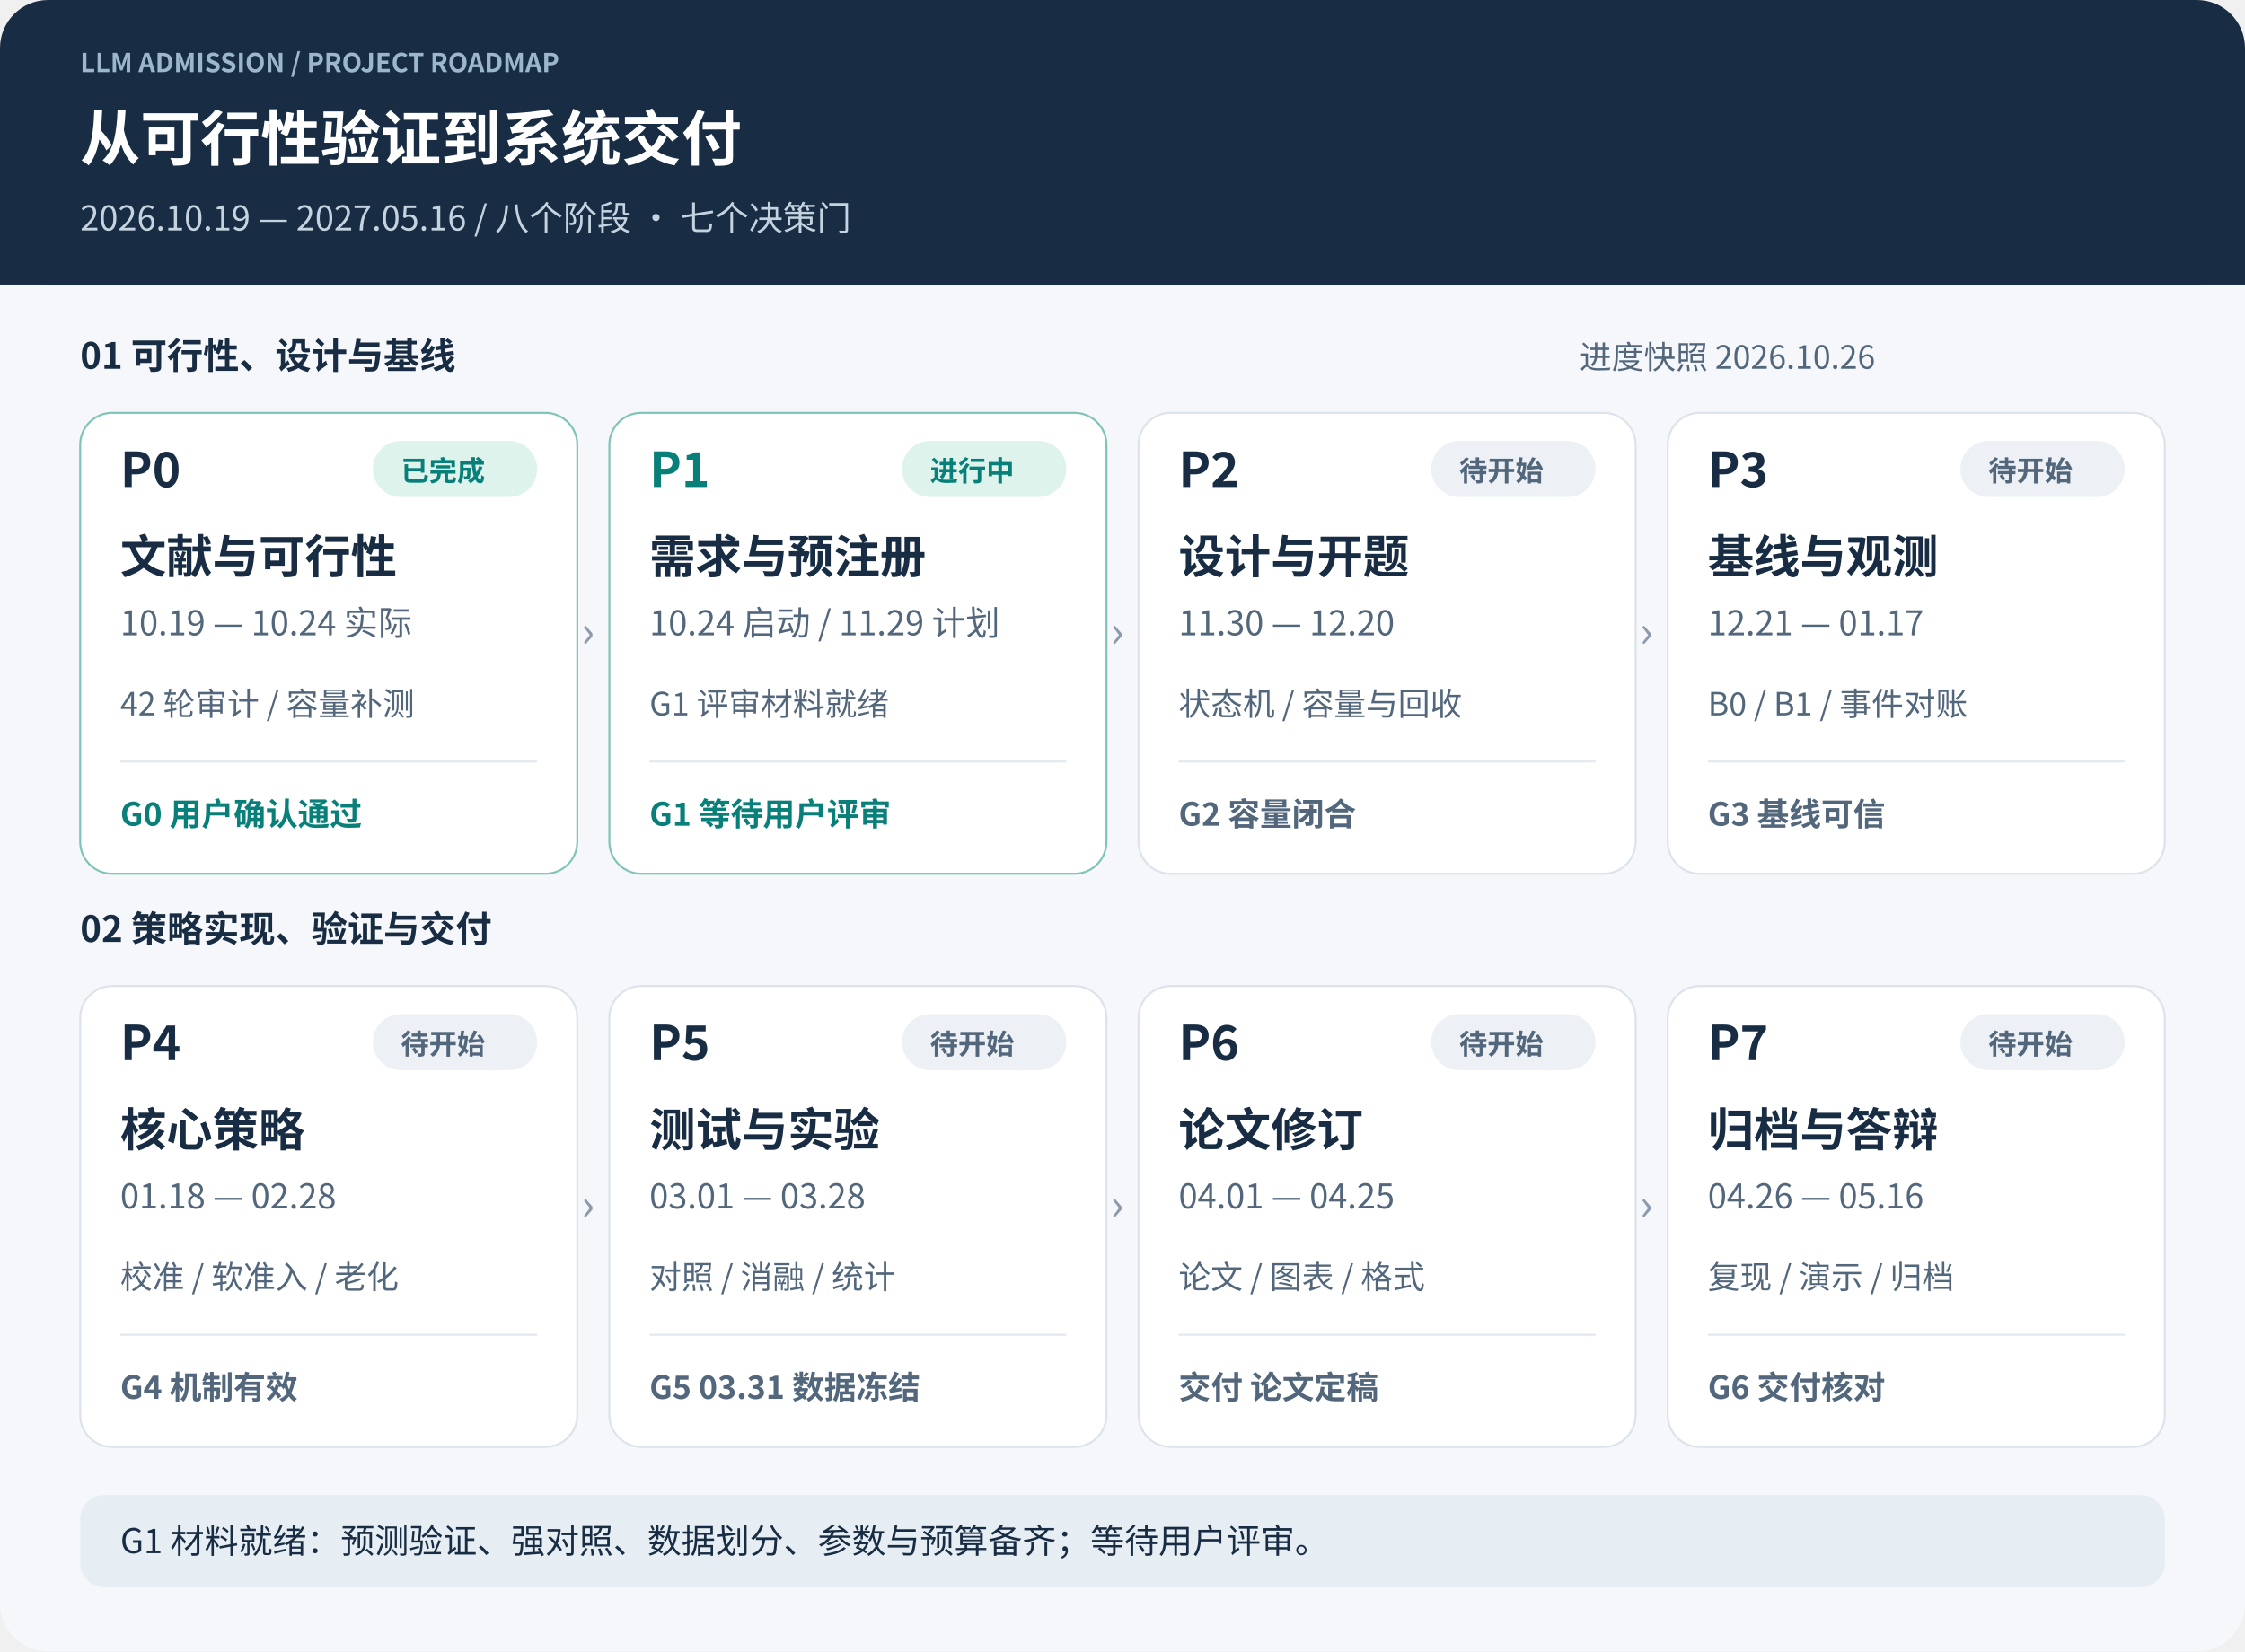
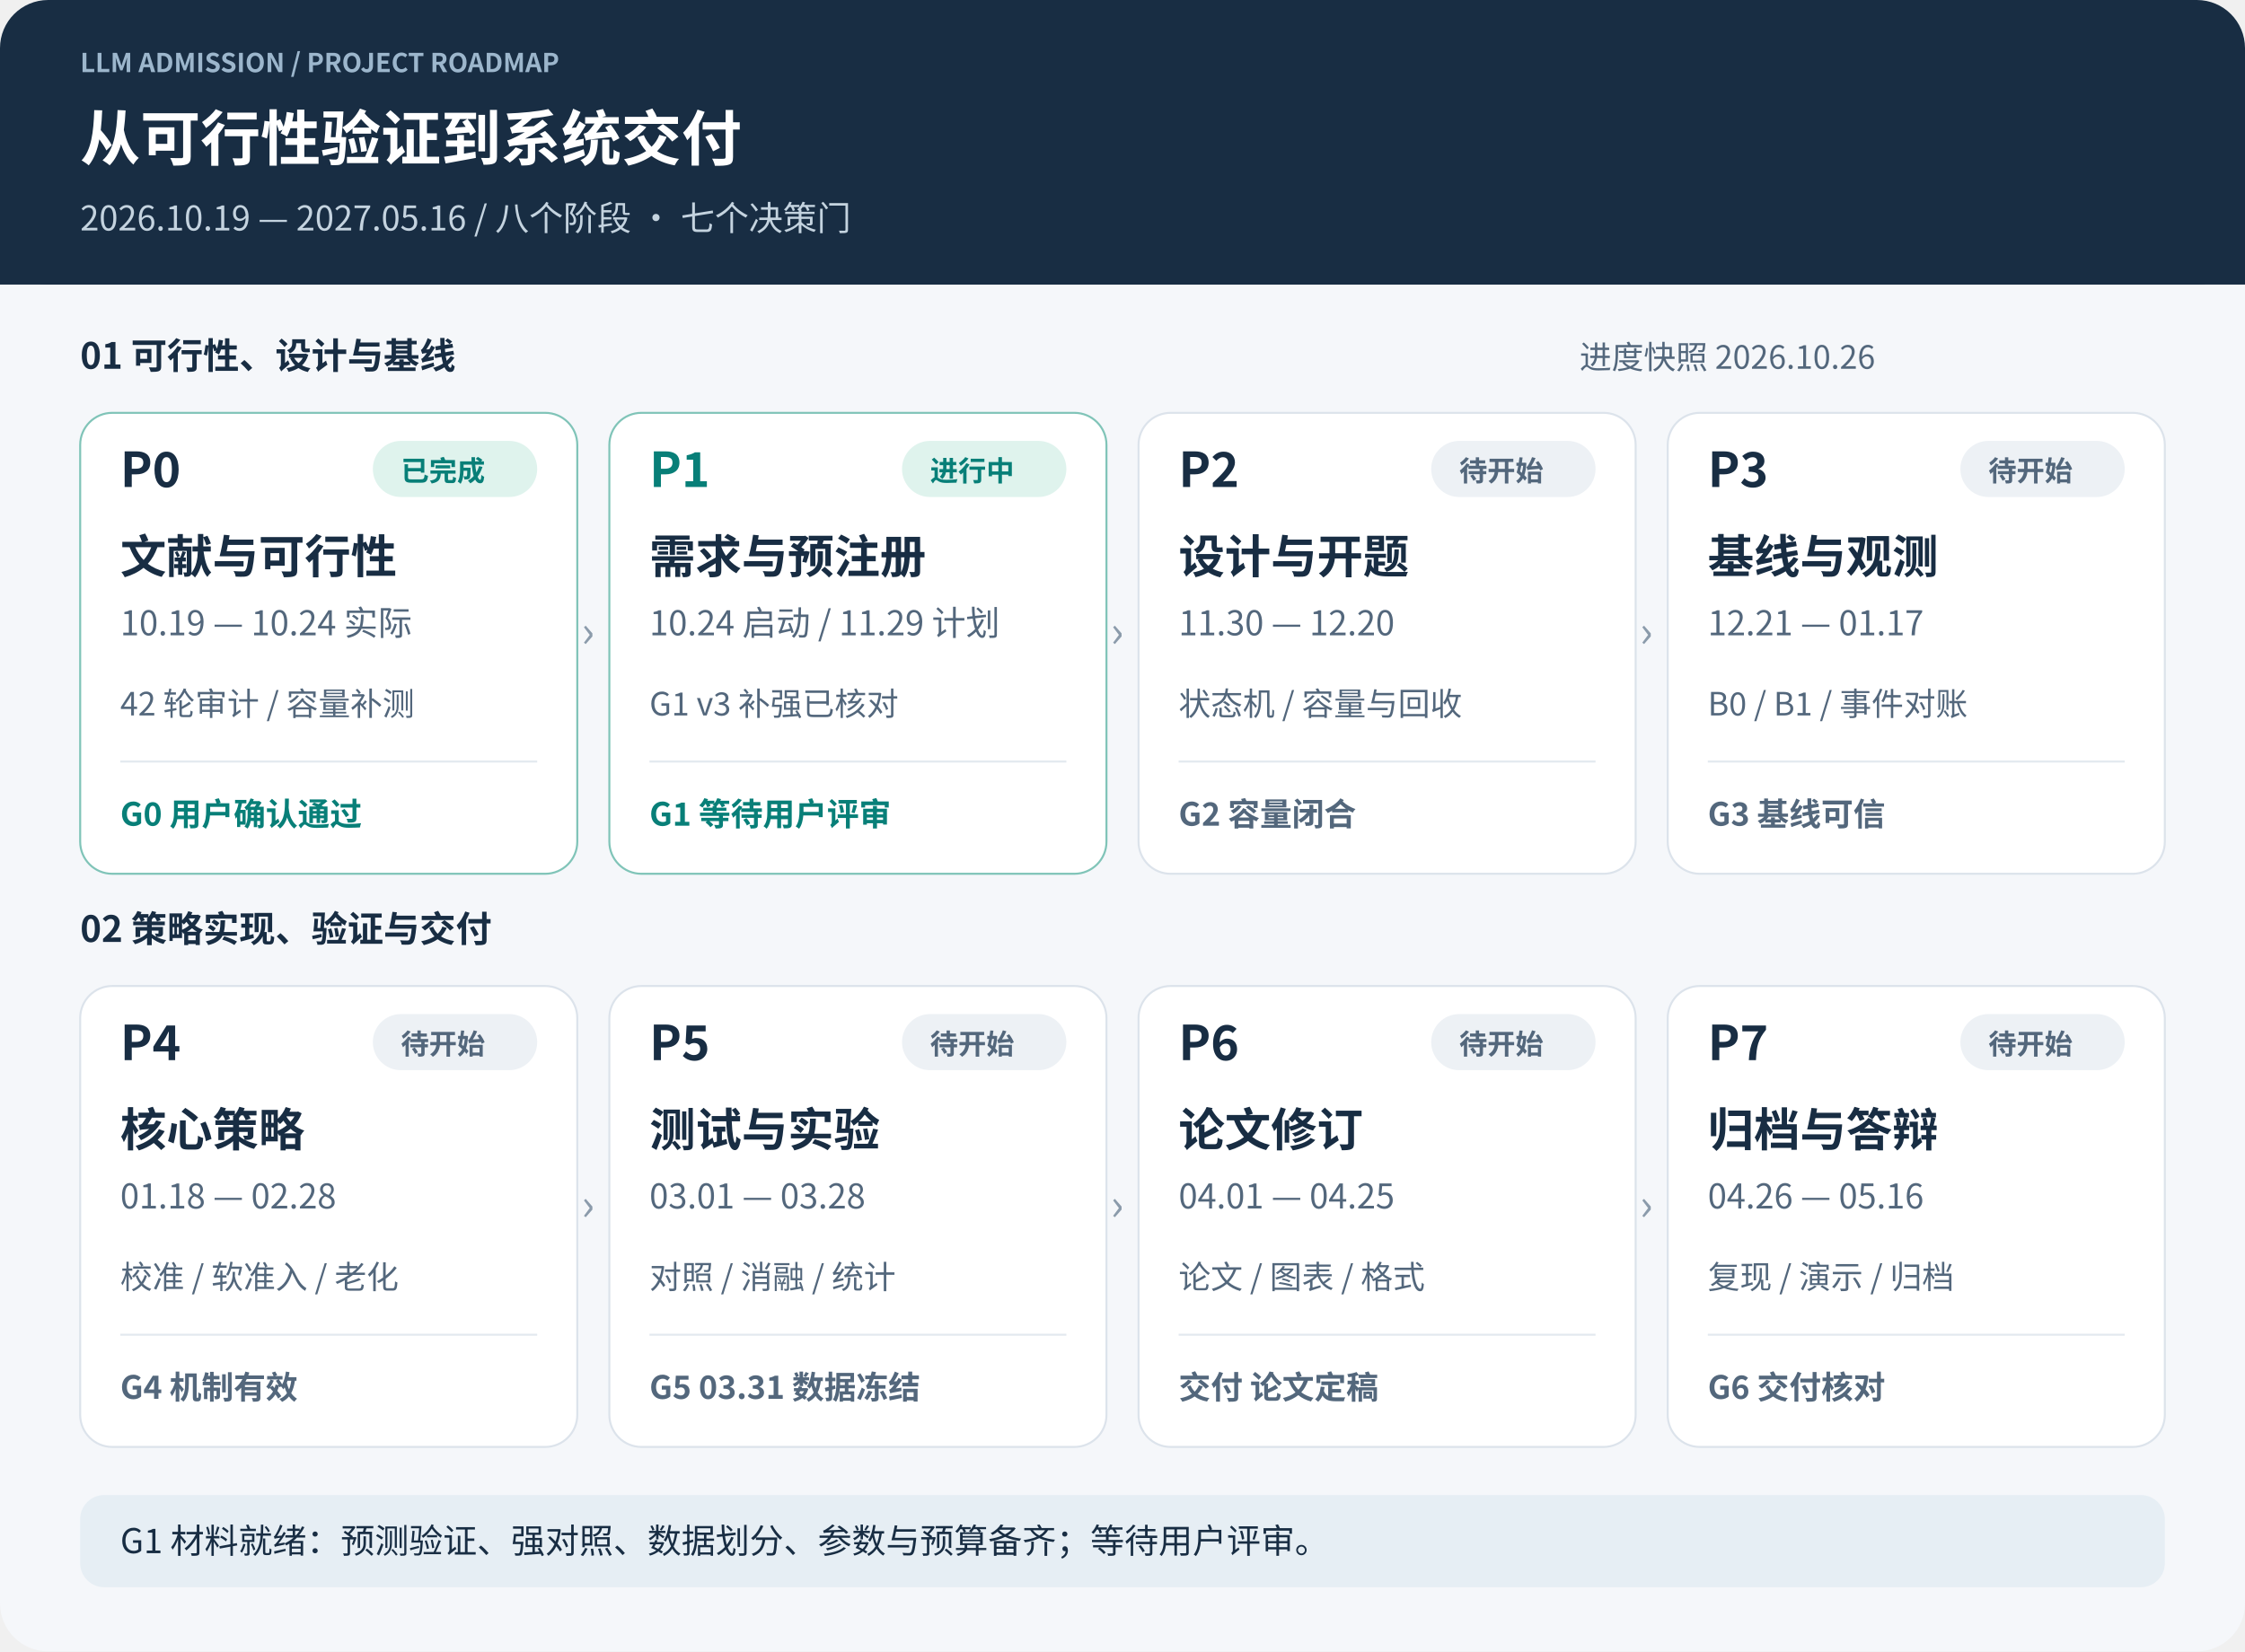
<svg xmlns="http://www.w3.org/2000/svg" width="1120" height="824" viewBox="0 0 1120 824" role="img" aria-labelledby="title desc">
  <g font-family="Segoe UI, PingFang SC, Microsoft YaHei, Noto Sans CJK SC, sans-serif">
    <rect x="0" y="0" width="1120" height="824" rx="24" fill="#f5f7fa" stroke="none" />
    <rect x="0" y="0" width="1120" height="142" rx="24" fill="#182d43" stroke="none" />
    <rect x="0" y="80" width="1120" height="62" rx="0" fill="#182d43" stroke="none" />
    <text x="40" y="36" font-size="13" fill="#9cb6cc" font-weight="600">LLM ADMISSION / PROJECT ROADMAP</text>
    <text x="40" y="80" font-size="30" fill="#ffffff" font-weight="700">从可行性验证到系统交付</text>
    <text x="40" y="115" font-size="17" fill="#c4d3df" font-weight="400">2026.10.19 — 2027.05.16  /  八个阶段 · 七个决策门</text>
    <text x="40" y="184" font-size="18" fill="#182d43" font-weight="600">01  可行性、设计与基线</text>
    <text x="788" y="184" font-size="16" fill="#53677c" font-weight="400">进度快照  2026.10.26</text>
    <rect x="40" y="206" width="248" height="230" rx="16" fill="#ffffff" stroke="#80c4b8" />
    <text x="60" y="243" font-size="24" fill="#182d43" font-weight="700">P0</text>
    <rect x="186" y="220" width="82" height="28" rx="14" fill="#dff3ed" stroke="none" />
    <text x="200" y="240" font-size="14" fill="#087f78" font-weight="600">已完成</text>
    <text x="60" y="286" font-size="23" fill="#182d43" font-weight="600">文献与可行性</text>
    <text x="60" y="317" font-size="17" fill="#53677c" font-weight="400">10.19 — 10.24 实际</text>
    <text x="60" y="357" font-size="16" fill="#53677c" font-weight="400">42 轮审计 / 容量补测</text>
    <path d="M60 380h208" stroke="#e3e9ef" />
    <text x="60" y="412" font-size="16" fill="#087f78" font-weight="600">G0  用户确认通过</text>
    <text x="290" y="323" font-size="22" fill="#8b9bab" font-weight="400">›</text>
    <rect x="304" y="206" width="248" height="230" rx="16" fill="#ffffff" stroke="#80c4b8" />
    <text x="324" y="243" font-size="24" fill="#087f78" font-weight="700">P1</text>
    <rect x="450" y="220" width="82" height="28" rx="14" fill="#dff3ed" stroke="none" />
    <text x="464" y="240" font-size="14" fill="#087f78" font-weight="600">进行中</text>
    <text x="324" y="286" font-size="23" fill="#182d43" font-weight="600">需求与预注册</text>
    <text x="324" y="317" font-size="17" fill="#53677c" font-weight="400">10.24 启动 / 11.29 计划</text>
-     <text x="324" y="357" font-size="16" fill="#53677c" font-weight="400">G1 评审材料就绪</text>
+     <text x="324" y="357" font-size="16" fill="#53677c" font-weight="400">G1 v3 补强已核对</text>
    <path d="M324 380h208" stroke="#e3e9ef" />
    <text x="324" y="412" font-size="16" fill="#087f78" font-weight="600">G1  等待用户评审</text>
    <text x="554" y="323" font-size="22" fill="#8b9bab" font-weight="400">›</text>
    <rect x="568" y="206" width="248" height="230" rx="16" fill="#ffffff" stroke="#dce3eb" />
    <text x="588" y="243" font-size="24" fill="#182d43" font-weight="700">P2</text>
    <rect x="714" y="220" width="82" height="28" rx="14" fill="#edf1f5" stroke="none" />
    <text x="728" y="240" font-size="14" fill="#53677c" font-weight="600">待开始</text>
    <text x="588" y="286" font-size="23" fill="#182d43" font-weight="600">设计与开题</text>
    <text x="588" y="317" font-size="17" fill="#53677c" font-weight="400">11.30 — 12.20</text>
    <text x="588" y="357" font-size="16" fill="#53677c" font-weight="400">状态机 / 容量与回收</text>
    <path d="M588 380h208" stroke="#e3e9ef" />
    <text x="588" y="412" font-size="16" fill="#53677c" font-weight="600">G2  容量闭合</text>
    <text x="818" y="323" font-size="22" fill="#8b9bab" font-weight="400">›</text>
    <rect x="832" y="206" width="248" height="230" rx="16" fill="#ffffff" stroke="#dce3eb" />
    <text x="852" y="243" font-size="24" fill="#182d43" font-weight="700">P3</text>
    <rect x="978" y="220" width="82" height="28" rx="14" fill="#edf1f5" stroke="none" />
    <text x="992" y="240" font-size="14" fill="#53677c" font-weight="600">待开始</text>
    <text x="852" y="286" font-size="23" fill="#182d43" font-weight="600">基线与观测</text>
    <text x="852" y="317" font-size="17" fill="#53677c" font-weight="400">12.21 — 01.17</text>
    <text x="852" y="357" font-size="16" fill="#53677c" font-weight="400">B0 / B1 / 事件对账</text>
    <path d="M852 380h208" stroke="#e3e9ef" />
    <text x="852" y="412" font-size="16" fill="#53677c" font-weight="600">G3  基线可信</text>
    <rect x="40" y="492" width="248" height="230" rx="16" fill="#ffffff" stroke="#dce3eb" />
    <text x="60" y="529" font-size="24" fill="#182d43" font-weight="700">P4</text>
    <rect x="186" y="506" width="82" height="28" rx="14" fill="#edf1f5" stroke="none" />
    <text x="200" y="526" font-size="14" fill="#53677c" font-weight="600">待开始</text>
    <text x="60" y="572" font-size="23" fill="#182d43" font-weight="600">核心策略</text>
    <text x="60" y="603" font-size="17" fill="#53677c" font-weight="400">01.18 — 02.28</text>
    <text x="60" y="643" font-size="16" fill="#53677c" font-weight="400">校准 / 软准入 / 老化</text>
    <path d="M60 666h208" stroke="#e3e9ef" />
    <text x="60" y="698" font-size="16" fill="#53677c" font-weight="600">G4  机制有效</text>
    <text x="290" y="609" font-size="22" fill="#8b9bab" font-weight="400">›</text>
    <rect x="304" y="492" width="248" height="230" rx="16" fill="#ffffff" stroke="#dce3eb" />
    <text x="324" y="529" font-size="24" fill="#182d43" font-weight="700">P5</text>
    <rect x="450" y="506" width="82" height="28" rx="14" fill="#edf1f5" stroke="none" />
    <text x="464" y="526" font-size="14" fill="#53677c" font-weight="600">待开始</text>
    <text x="324" y="572" font-size="23" fill="#182d43" font-weight="600">测试与实验</text>
    <text x="324" y="603" font-size="17" fill="#53677c" font-weight="400">03.01 — 03.28</text>
    <text x="324" y="643" font-size="16" fill="#53677c" font-weight="400">对照 / 消融 / 统计</text>
    <path d="M324 666h208" stroke="#e3e9ef" />
    <text x="324" y="698" font-size="16" fill="#53677c" font-weight="600">G5  03.31 数据冻结</text>
    <text x="554" y="609" font-size="22" fill="#8b9bab" font-weight="400">›</text>
    <rect x="568" y="492" width="248" height="230" rx="16" fill="#ffffff" stroke="#dce3eb" />
    <text x="588" y="529" font-size="24" fill="#182d43" font-weight="700">P6</text>
    <rect x="714" y="506" width="82" height="28" rx="14" fill="#edf1f5" stroke="none" />
    <text x="728" y="526" font-size="14" fill="#53677c" font-weight="600">待开始</text>
    <text x="588" y="572" font-size="23" fill="#182d43" font-weight="600">论文修订</text>
    <text x="588" y="603" font-size="17" fill="#53677c" font-weight="400">04.01 — 04.25</text>
    <text x="588" y="643" font-size="16" fill="#53677c" font-weight="400">论文 / 图表 / 格式</text>
    <path d="M588 666h208" stroke="#e3e9ef" />
    <text x="588" y="698" font-size="16" fill="#53677c" font-weight="600">交付  论文定稿</text>
    <text x="818" y="609" font-size="22" fill="#8b9bab" font-weight="400">›</text>
    <rect x="832" y="492" width="248" height="230" rx="16" fill="#ffffff" stroke="#dce3eb" />
    <text x="852" y="529" font-size="24" fill="#182d43" font-weight="700">P7</text>
    <rect x="978" y="506" width="82" height="28" rx="14" fill="#edf1f5" stroke="none" />
    <text x="992" y="526" font-size="14" fill="#53677c" font-weight="600">待开始</text>
    <text x="852" y="572" font-size="23" fill="#182d43" font-weight="600">归档与答辩</text>
    <text x="852" y="603" font-size="17" fill="#53677c" font-weight="400">04.26 — 05.16</text>
    <text x="852" y="643" font-size="16" fill="#53677c" font-weight="400">复现 / 演示 / 归档</text>
    <path d="M852 666h208" stroke="#e3e9ef" />
    <text x="852" y="698" font-size="16" fill="#53677c" font-weight="600">G6  交付核对</text>
    <text x="40" y="470" font-size="18" fill="#182d43" font-weight="600">02  策略实现、验证与交付</text>
    <rect x="40" y="746" width="1040" height="46" rx="12" fill="#e6eeF4" stroke="none" />
    <text x="60" y="775" font-size="17" fill="#182d43" font-weight="400">G1 材料就绪：预测验证、强对照、数据划分、参数与预算备齐；等待用户评审。</text>
  </g>
</svg>
